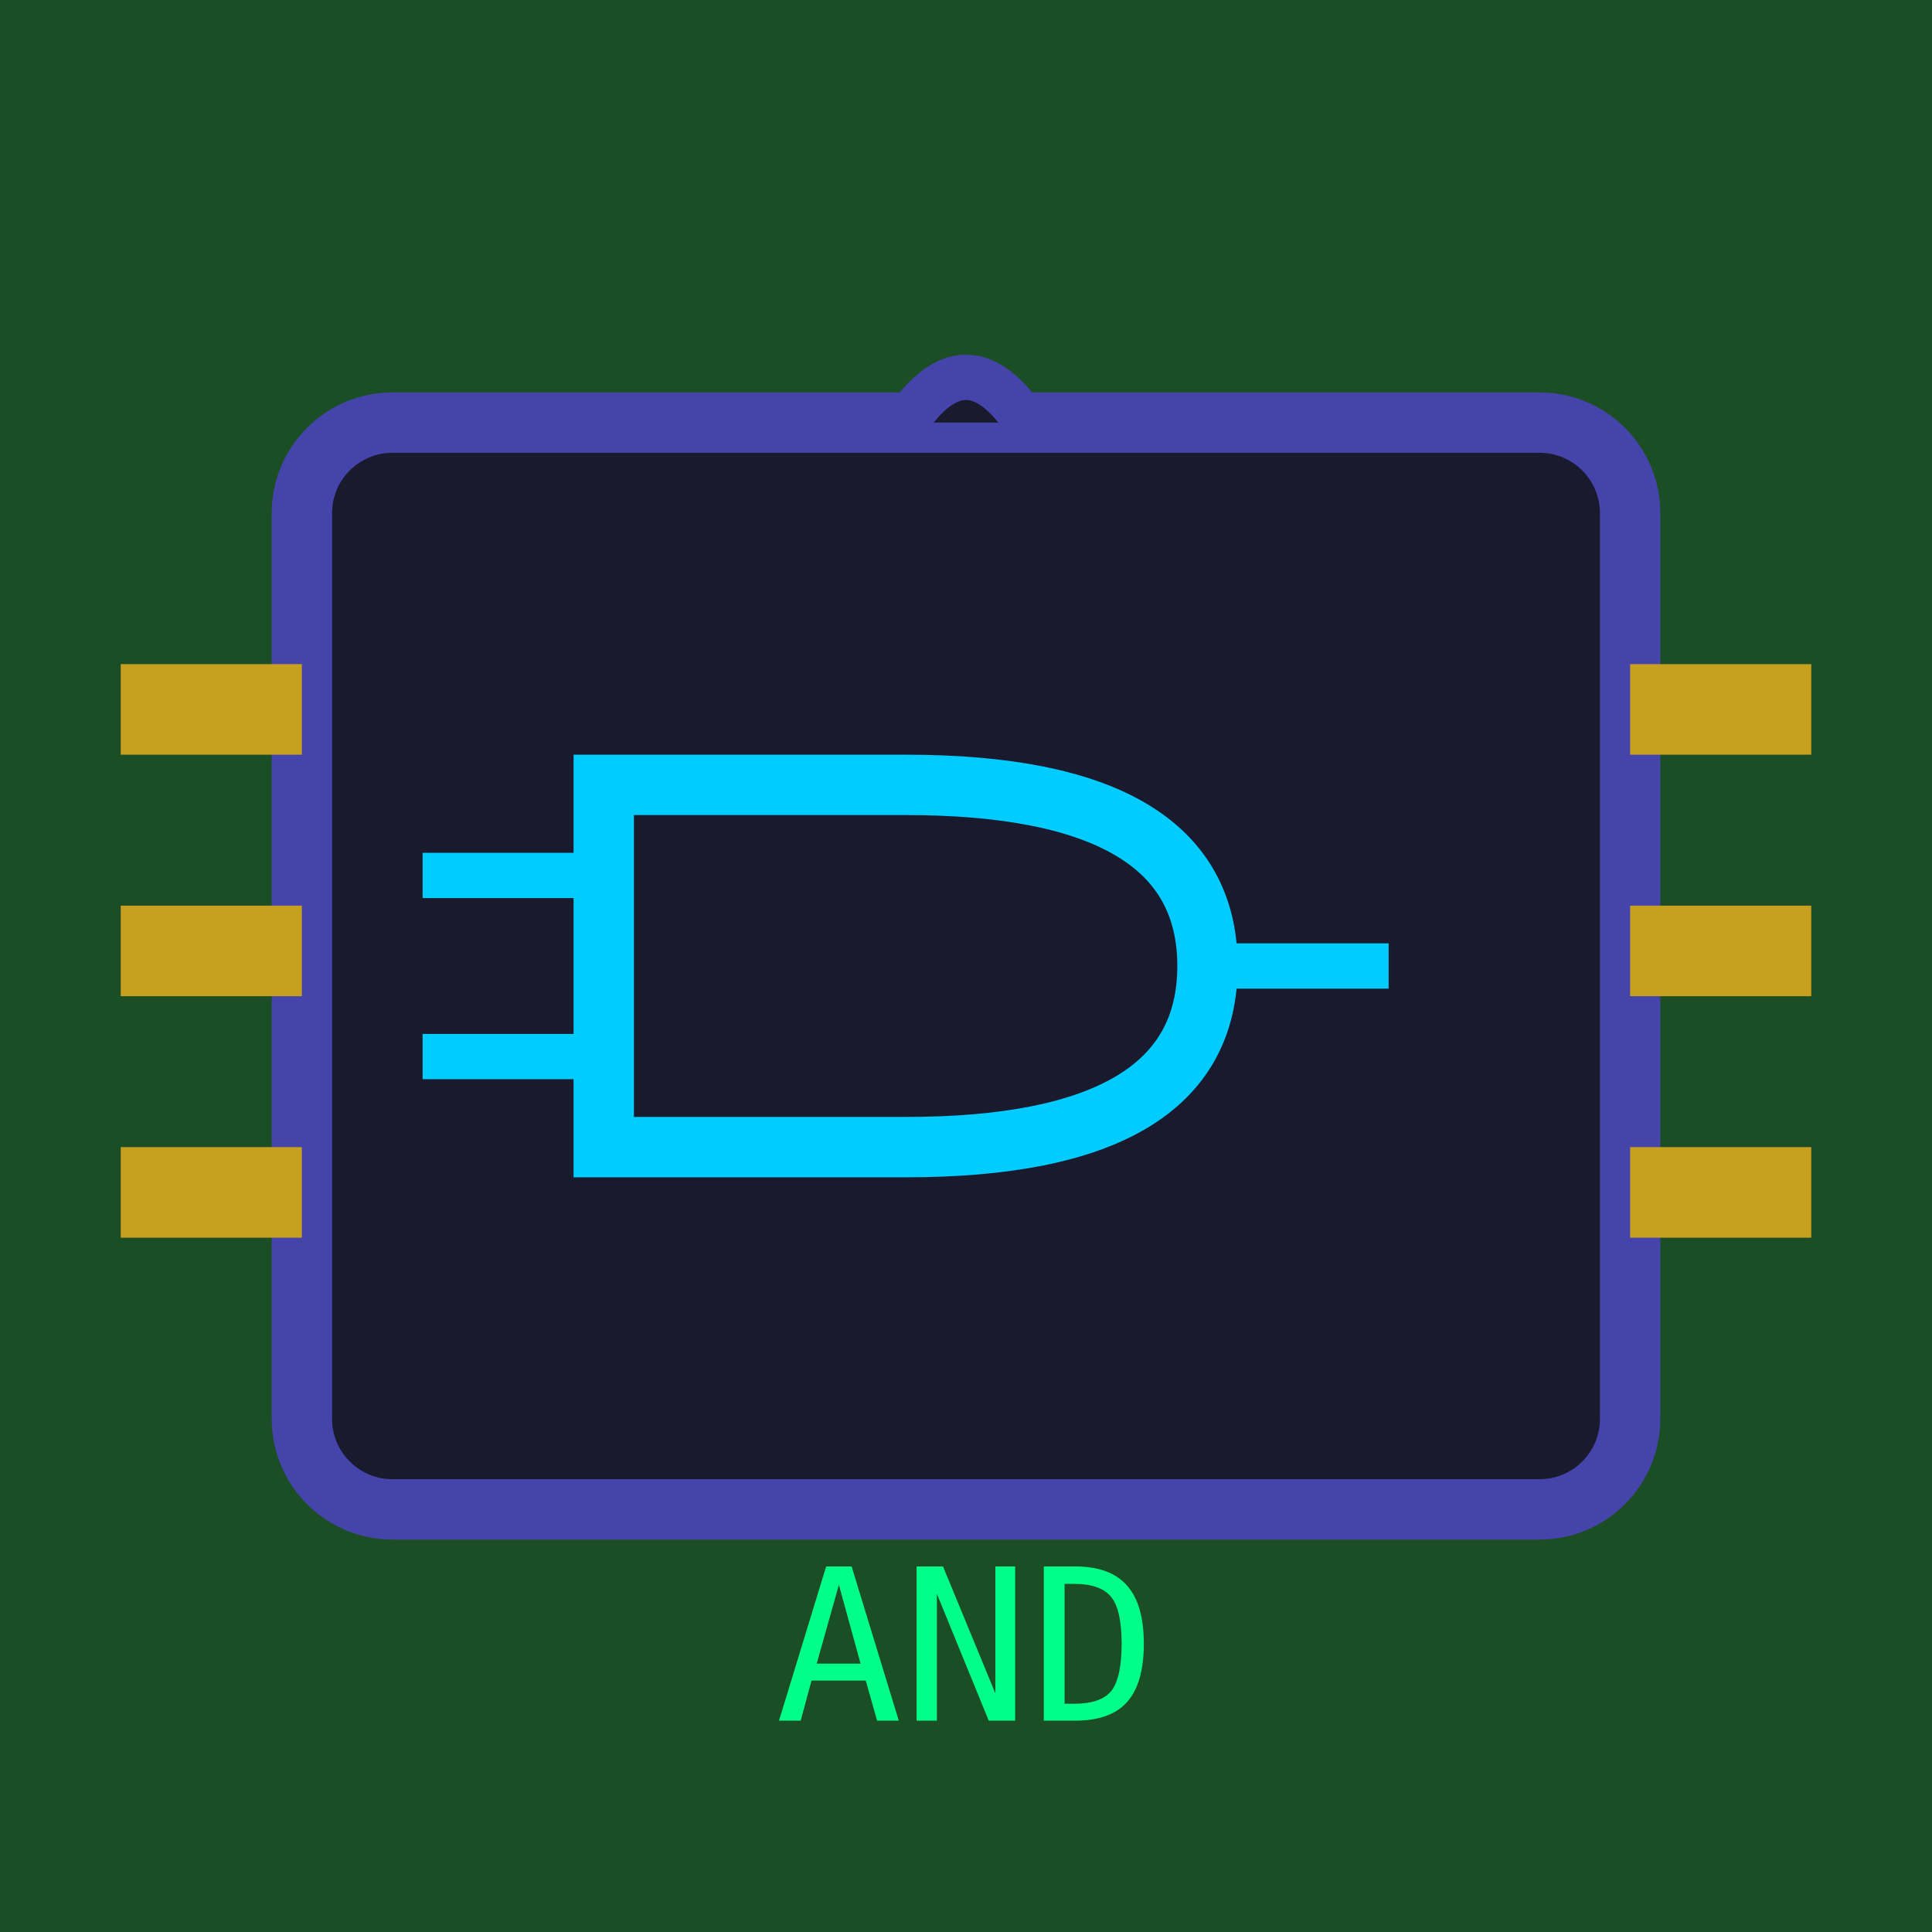
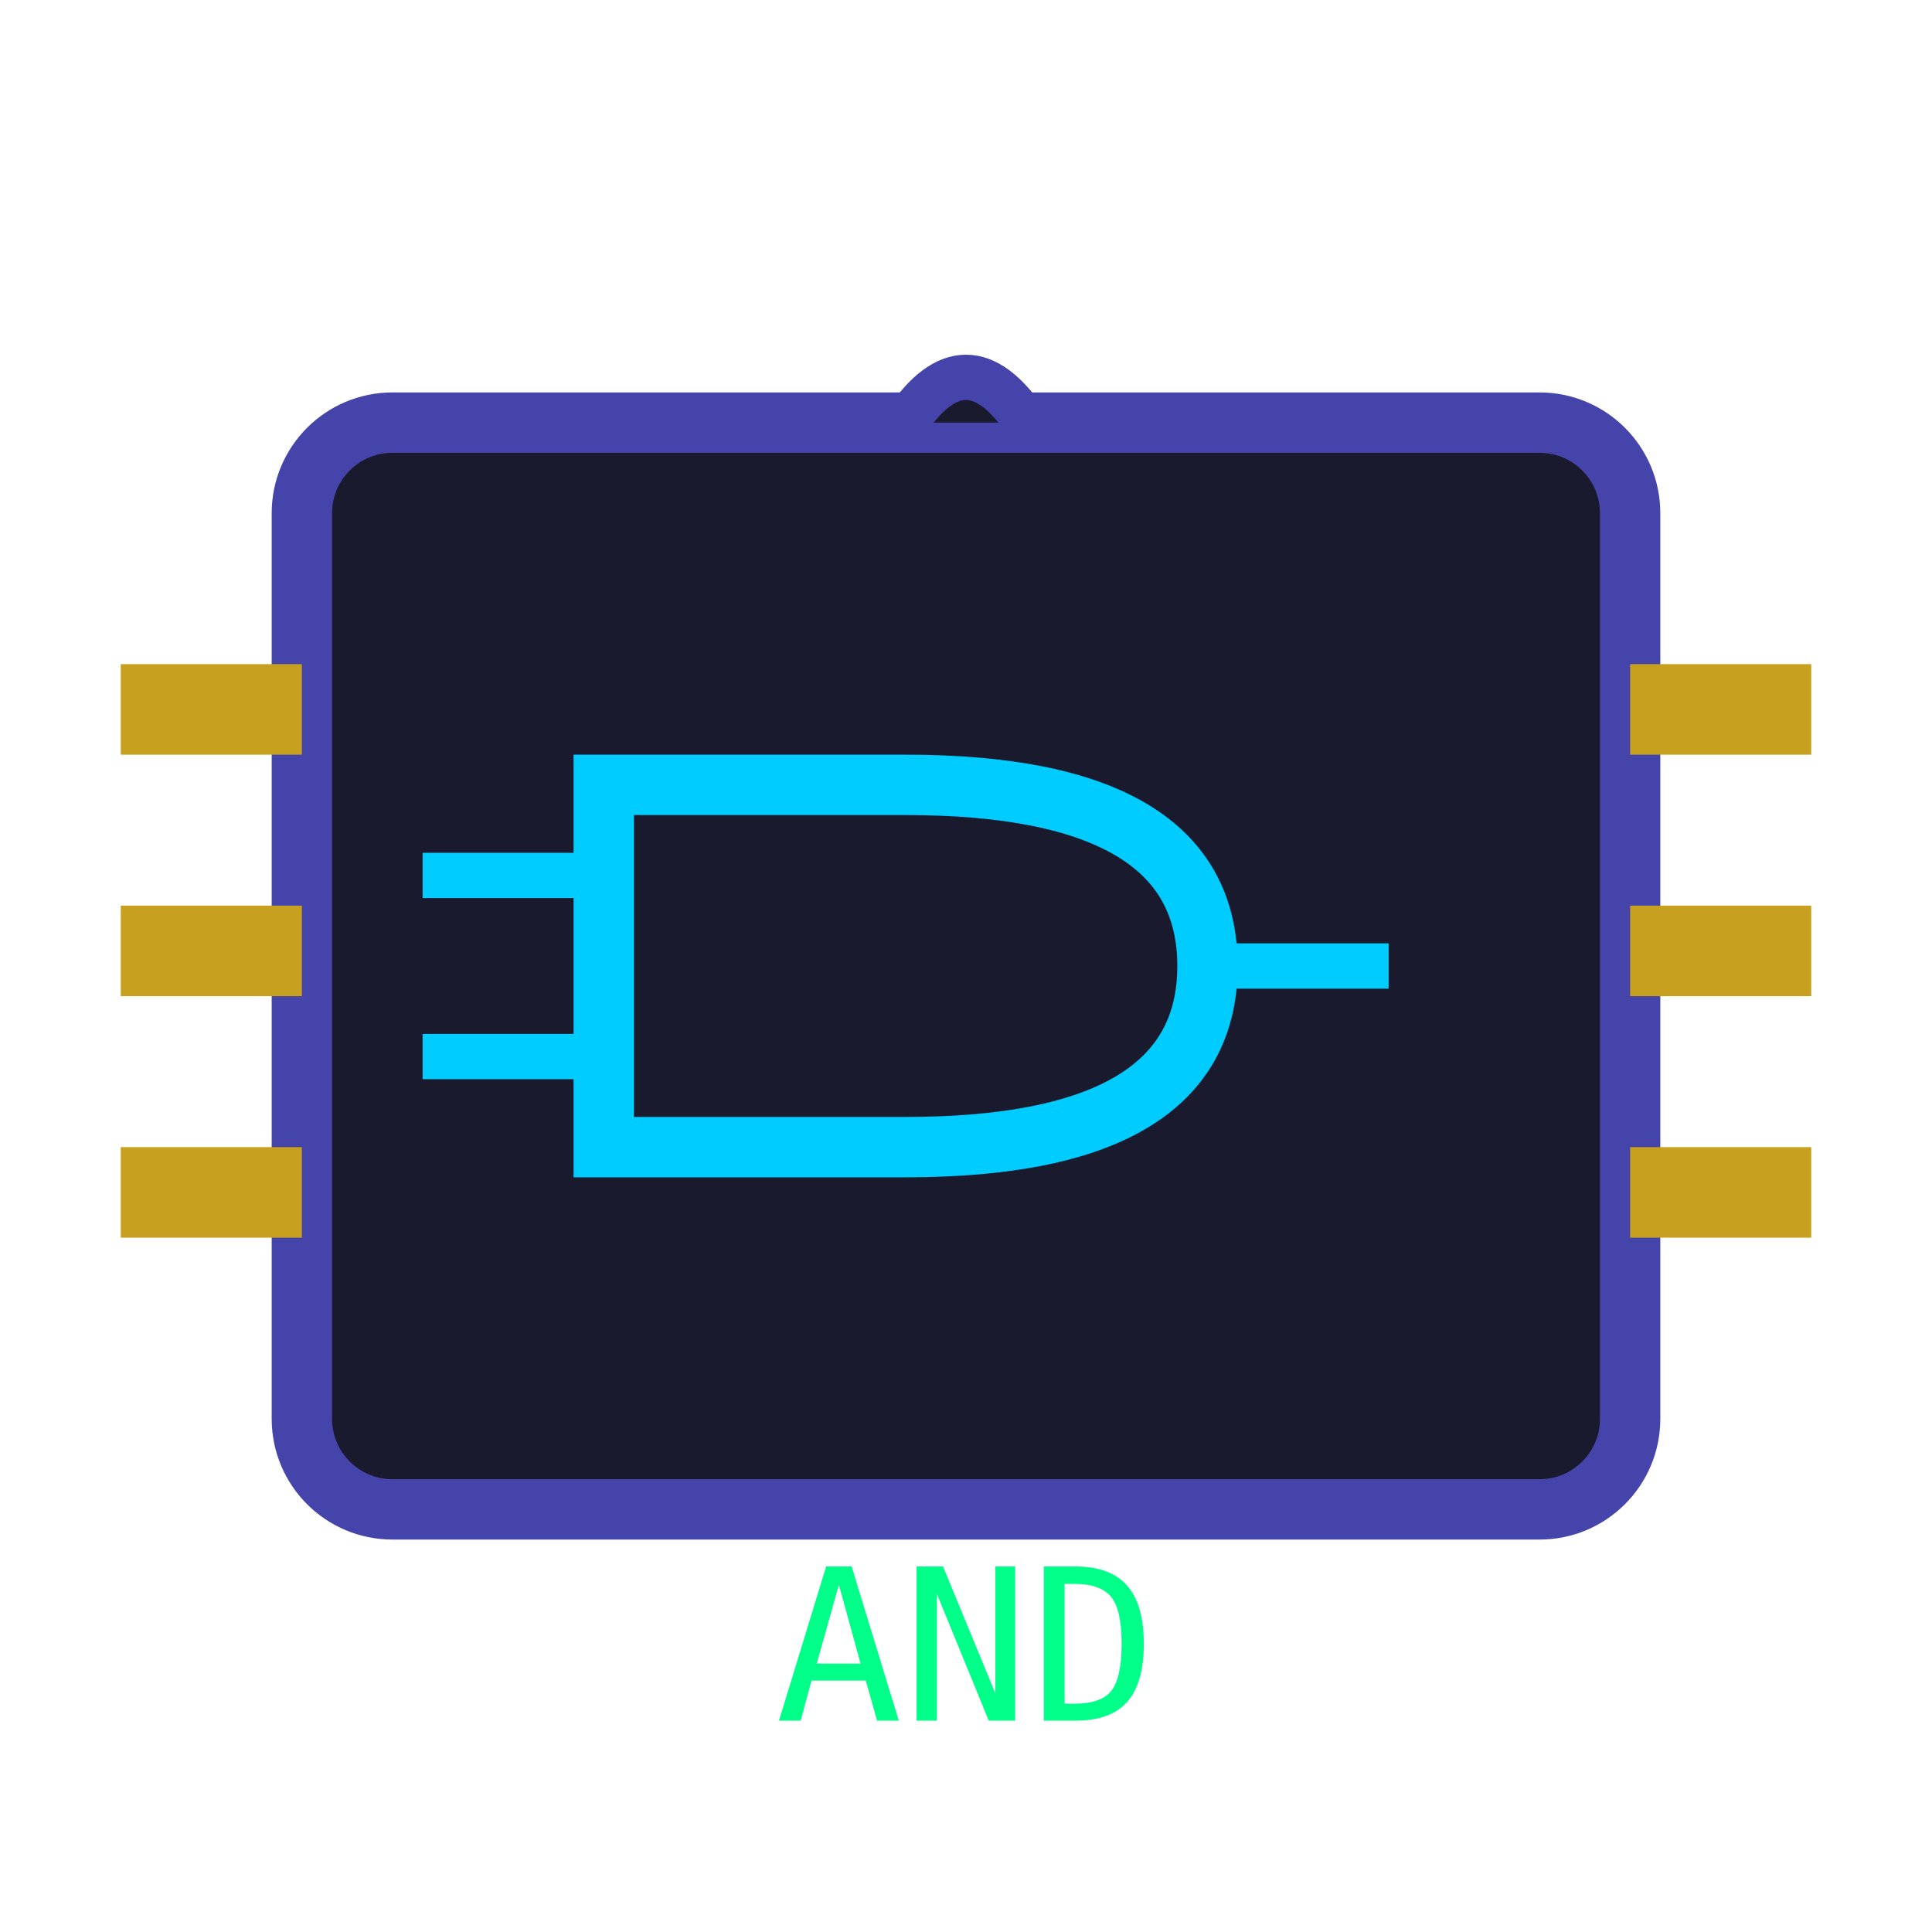
<svg xmlns="http://www.w3.org/2000/svg" viewBox="0 0 64 64" width="64" height="64">
-   <rect width="64" height="64" fill="#1e3a1e" />
-   <rect width="64" height="64" fill="#1a5c2a" opacity="0.6" />
  <rect x="10" y="14" width="44" height="36" rx="3" fill="#1a1a2e" stroke="#4444aa" stroke-width="2" />
  <path d="M30,14 Q32,11 34,14" fill="#1a1a2e" stroke="#4444aa" stroke-width="1.5" />
  <path d="M20,26 L20,38 L30,38 Q40,38 40,32 Q40,26 30,26 Z" fill="none" stroke="#00ccff" stroke-width="2" />
  <line x1="14" y1="29" x2="20" y2="29" stroke="#00ccff" stroke-width="1.5" />
  <line x1="14" y1="35" x2="20" y2="35" stroke="#00ccff" stroke-width="1.5" />
  <line x1="40" y1="32" x2="46" y2="32" stroke="#00ccff" stroke-width="1.5" />
  <rect x="4" y="22" width="6" height="3" fill="#c8a020" />
  <rect x="4" y="30" width="6" height="3" fill="#c8a020" />
  <rect x="4" y="38" width="6" height="3" fill="#c8a020" />
  <rect x="54" y="22" width="6" height="3" fill="#c8a020" />
  <rect x="54" y="30" width="6" height="3" fill="#c8a020" />
  <rect x="54" y="38" width="6" height="3" fill="#c8a020" />
  <text x="32" y="57" font-family="monospace" font-size="7" fill="#00ff88" text-anchor="middle">AND</text>
</svg>
